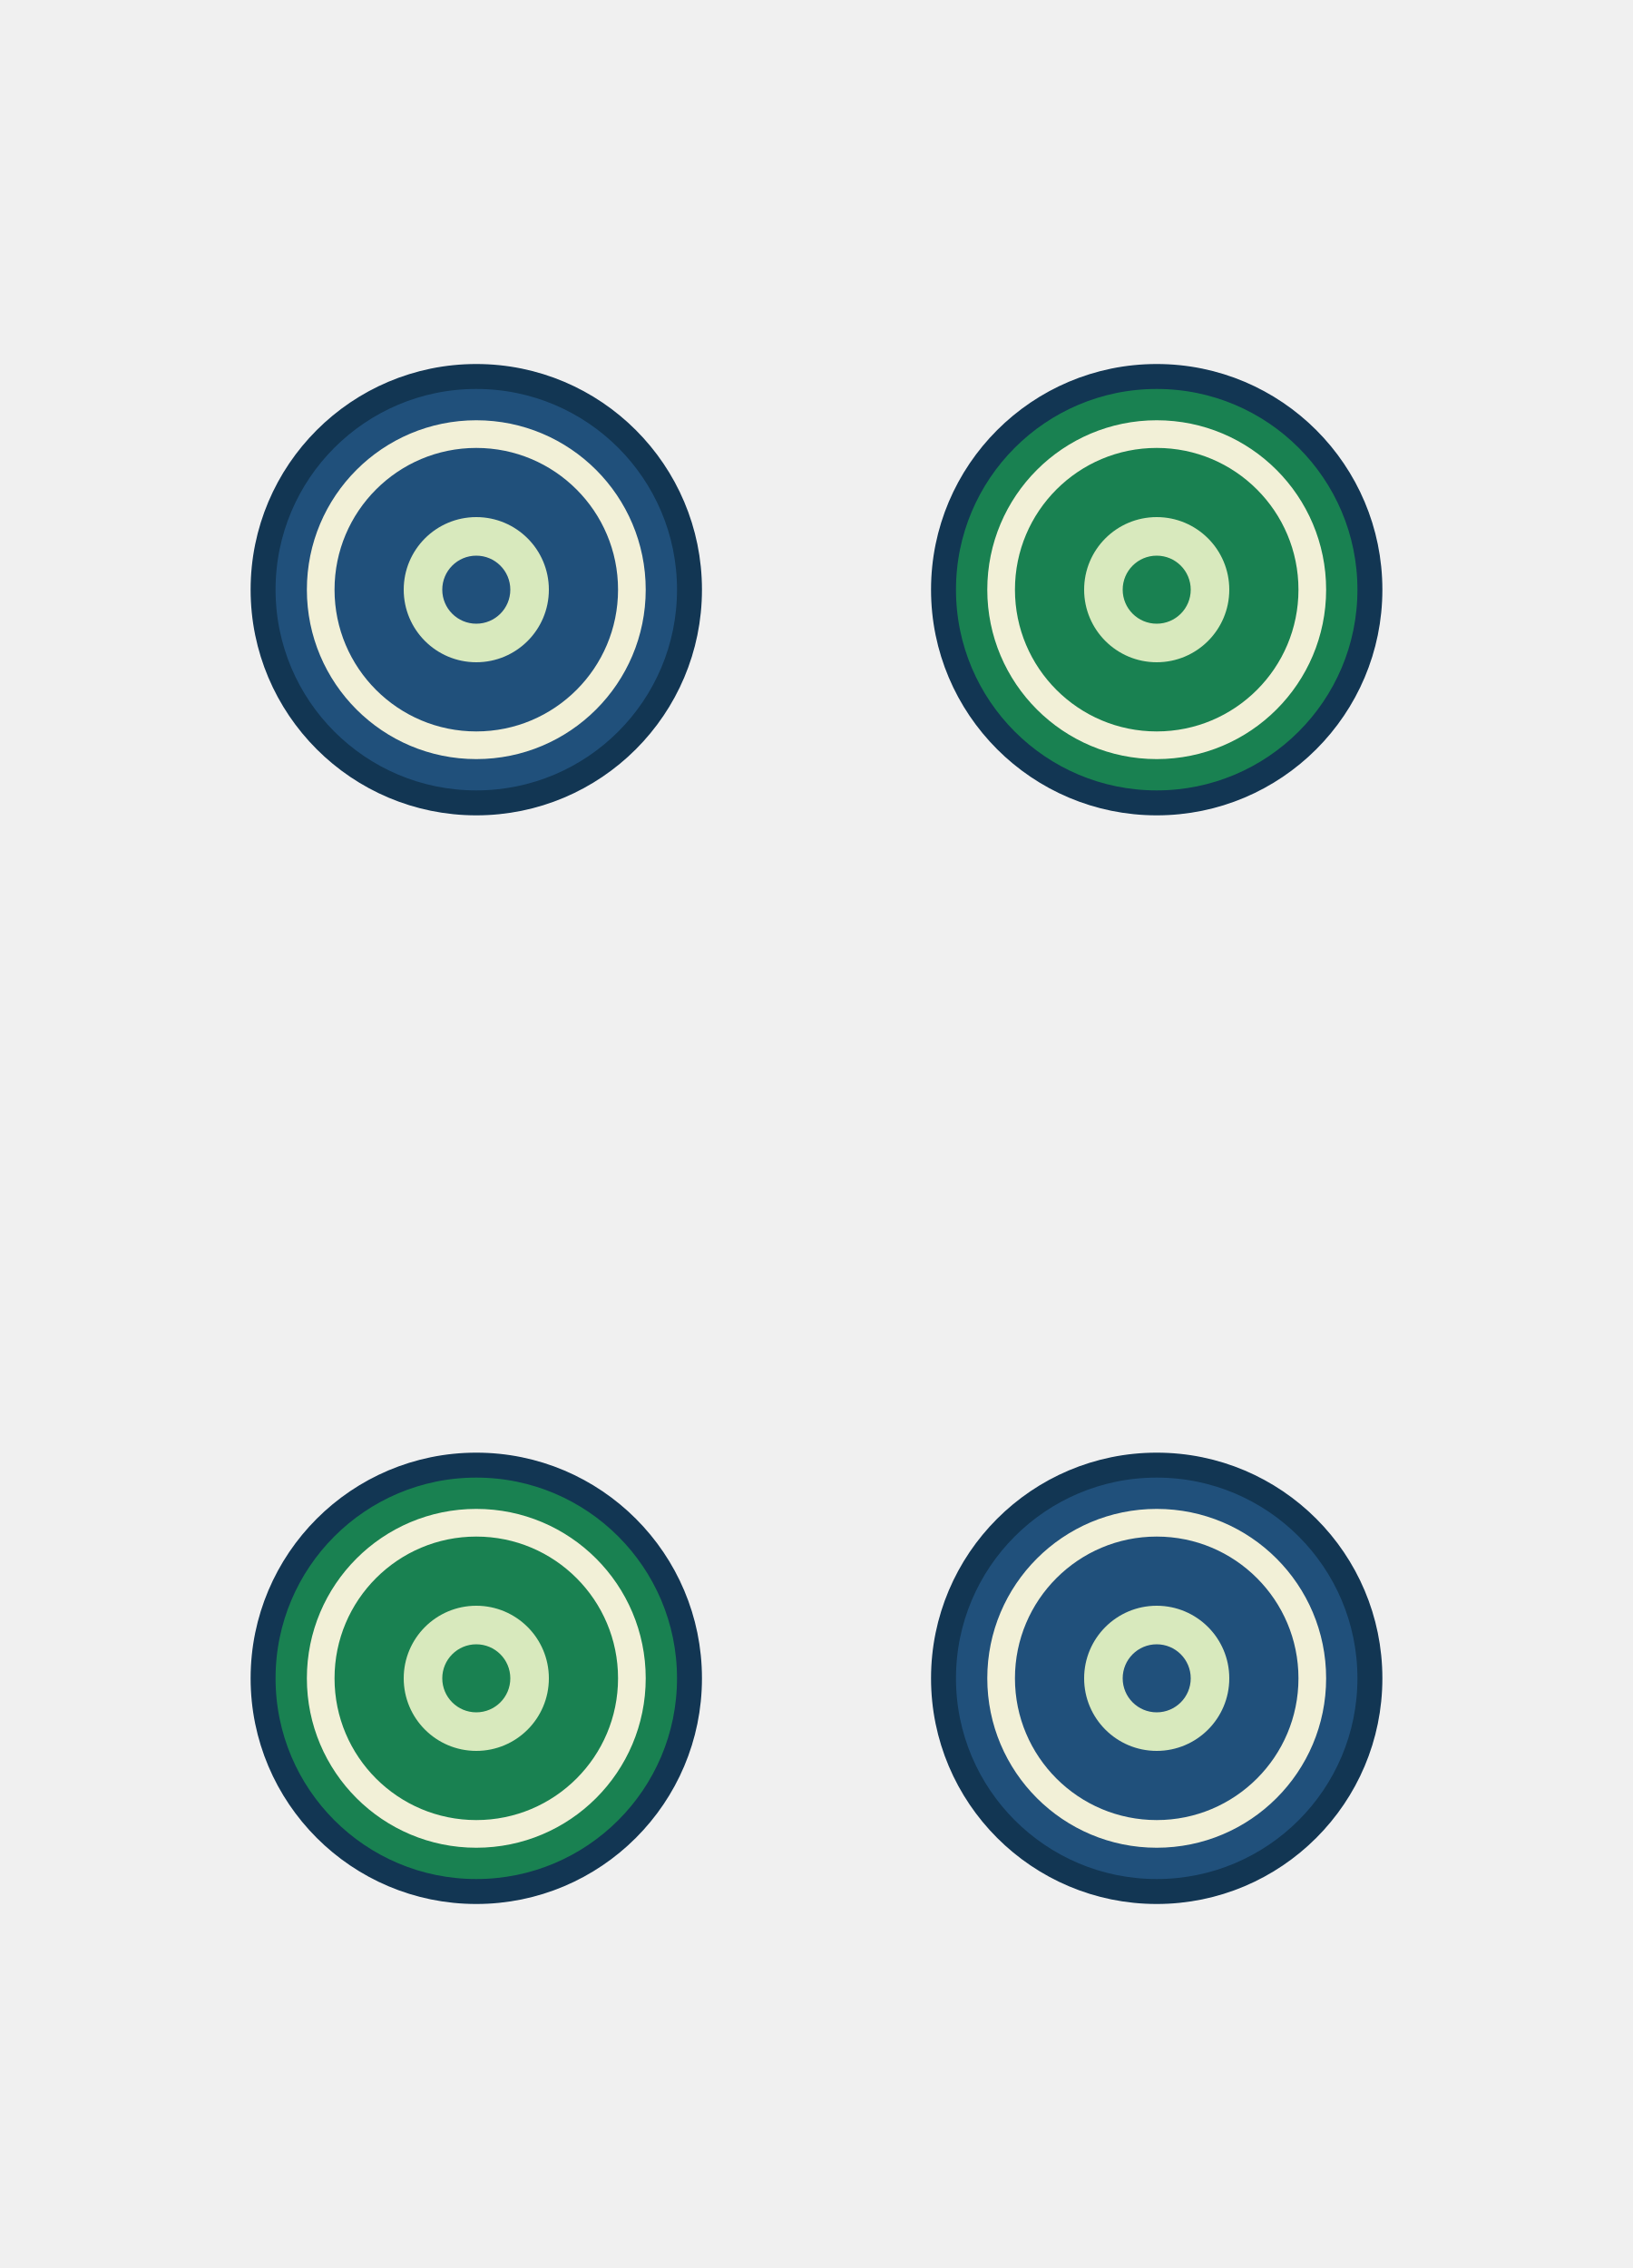
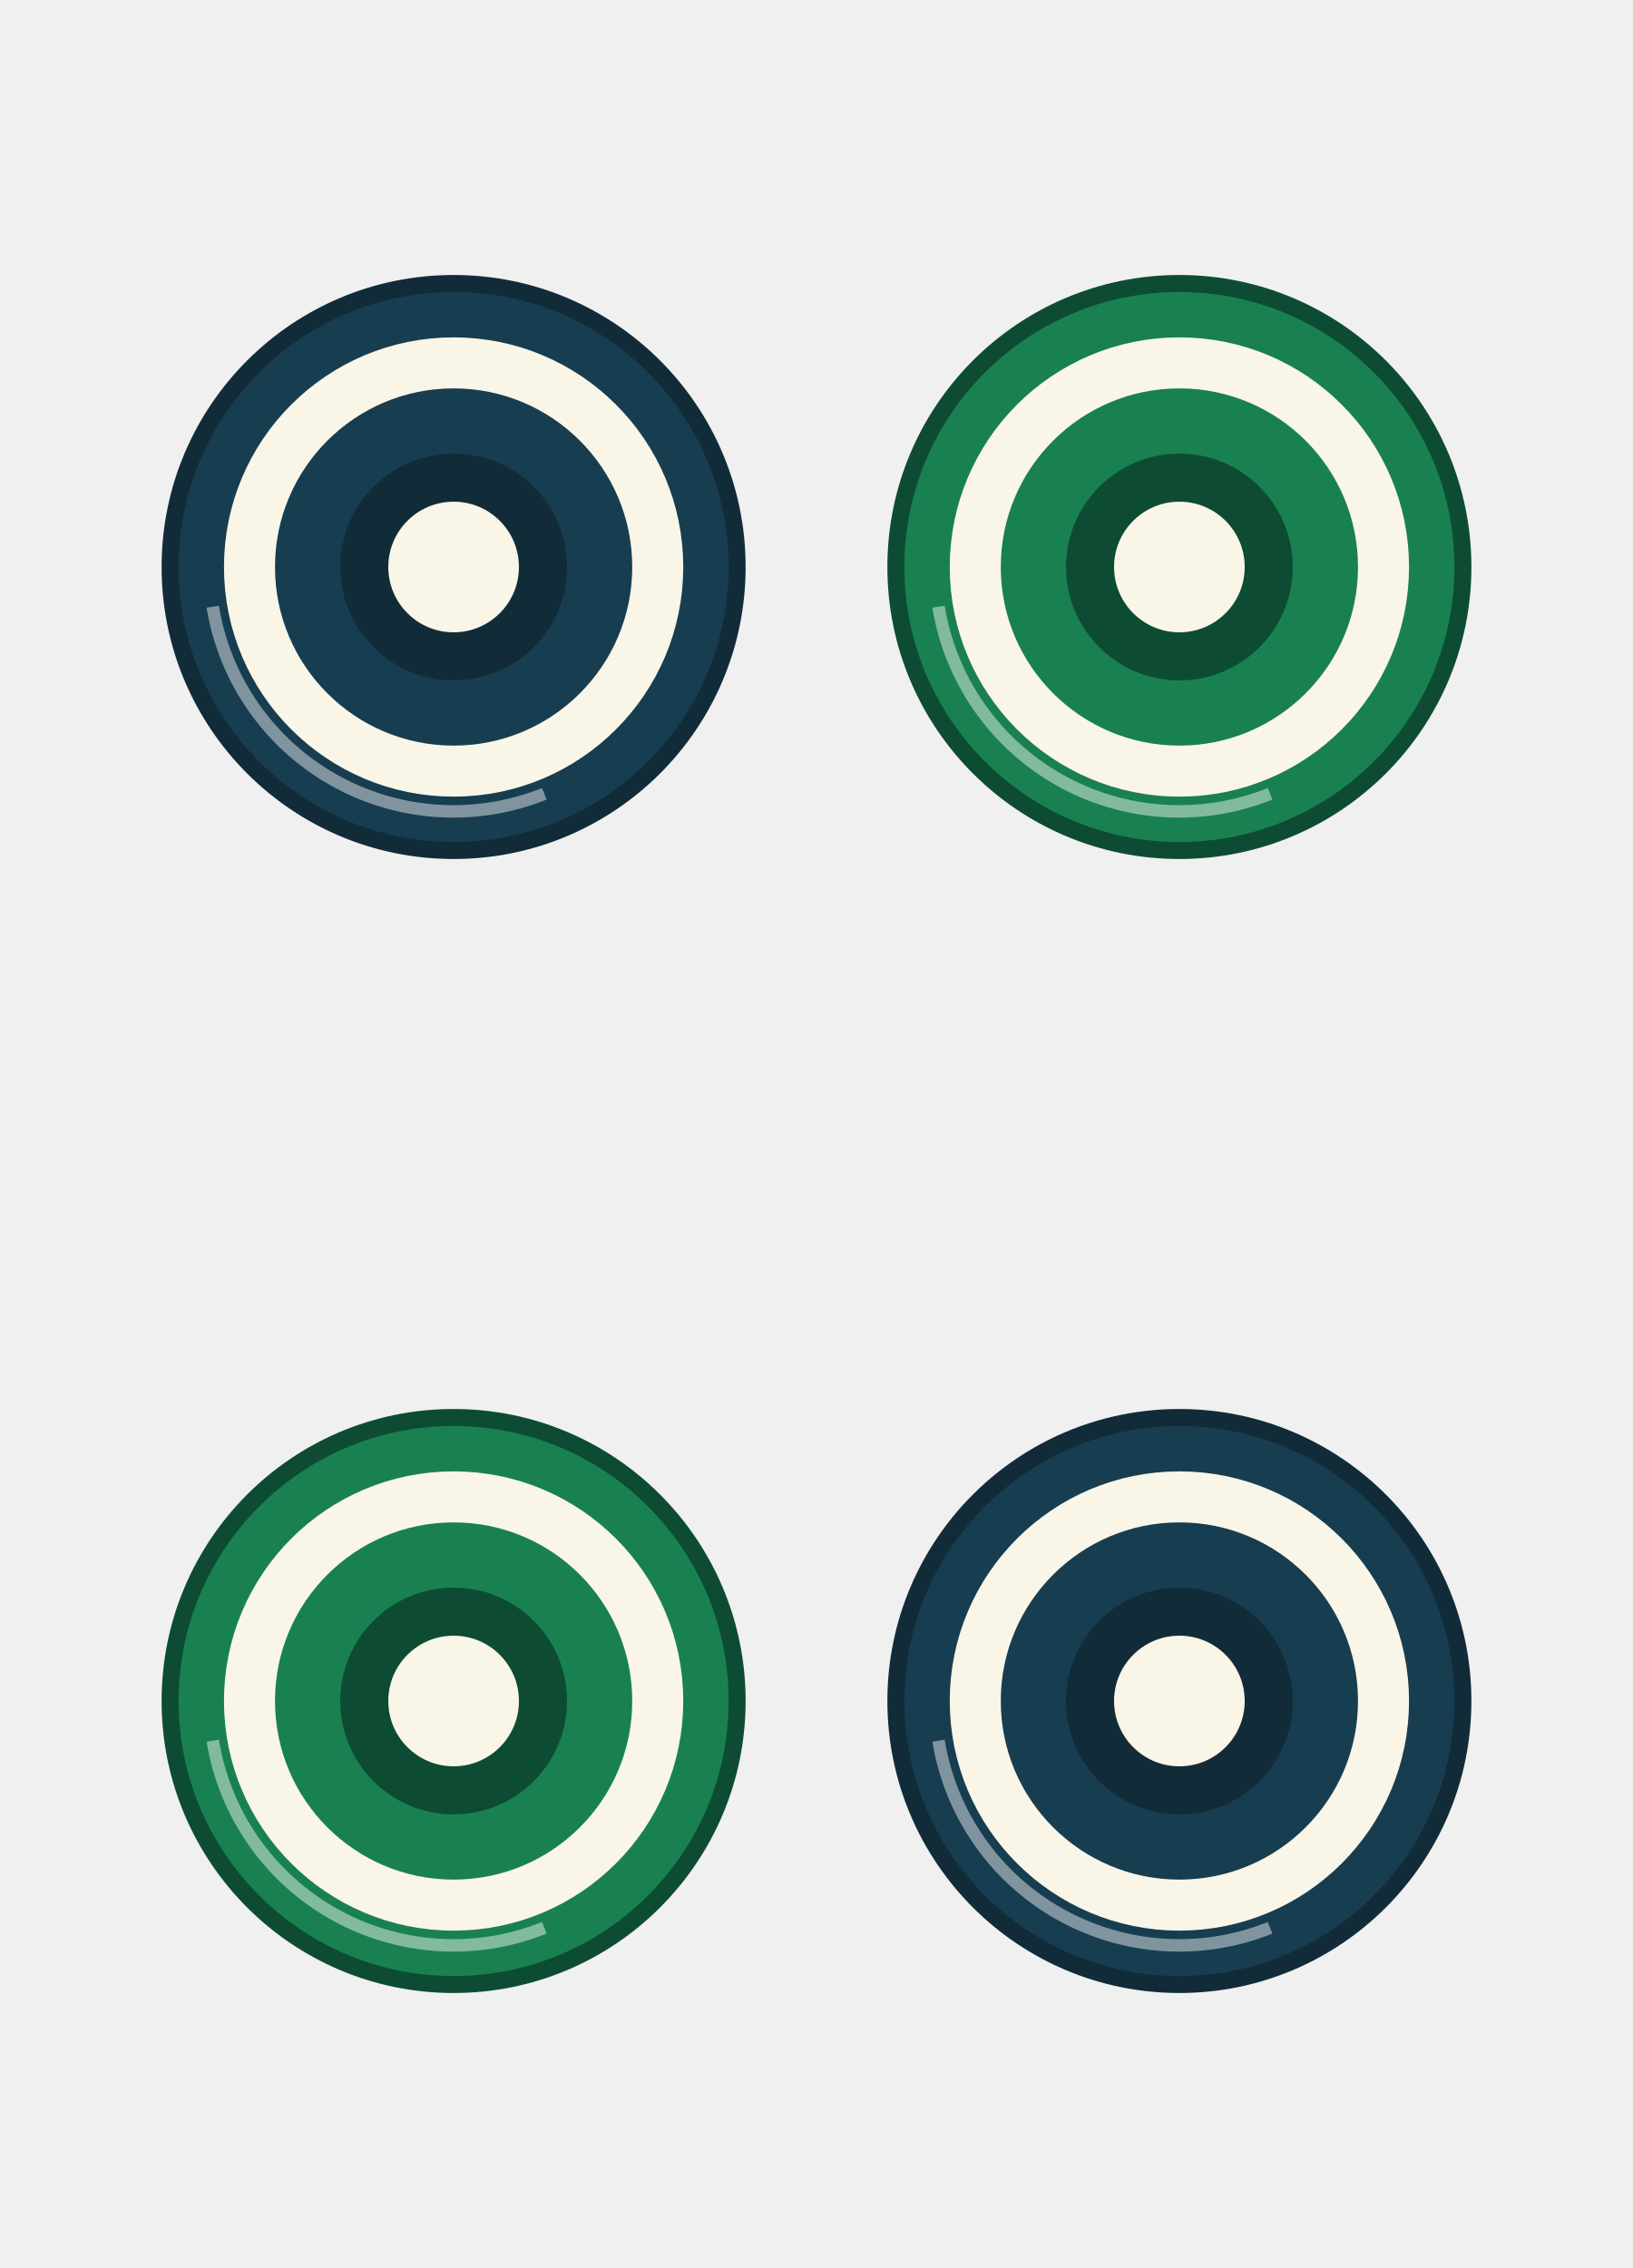
<svg xmlns="http://www.w3.org/2000/svg" width="72" height="100" viewBox="0 0 72 100" role="img" aria-labelledby="tile-title">
  <g>
-     <circle cx="21" cy="26" r="9.4" fill="#20507b" stroke="#123653" stroke-width="1.1" />
-     <circle cx="21" cy="26" r="6.86" fill="none" stroke="#f2f0d7" stroke-width="1.22" />
-     <circle cx="21" cy="26" r="3.20" fill="#d8e9bd" />
-     <circle cx="21" cy="26" r="1.50" fill="#20507b" />
+     <circle cx="20" cy="25" r="12.5" fill="#173d50" stroke="#122b39" stroke-width=".75" />
+     <circle cx="20" cy="25" r="9" fill="none" stroke="#f9f5e7" stroke-width="2.25" />
+     <circle cx="20" cy="25" r="5" fill="#122b39" />
+     <circle cx="20" cy="25" r="2.88" fill="#f9f5e7" />
+     <path d="M9.38 26.75 A10.75 10.75 0 0 0 24 35" stroke="#ffffff" stroke-opacity=".45" stroke-width=".55" fill="none" />
  </g>
  <g>
-     <circle cx="51" cy="26" r="9.4" fill="#198151" stroke="#123653" stroke-width="1.1" />
-     <circle cx="51" cy="26" r="6.86" fill="none" stroke="#f2f0d7" stroke-width="1.22" />
-     <circle cx="51" cy="26" r="3.20" fill="#d8e9bd" />
-     <circle cx="51" cy="26" r="1.50" fill="#198151" />
+     <circle cx="52" cy="25" r="12.5" fill="#198151" stroke="#0d4c33" stroke-width=".75" />
+     <circle cx="52" cy="25" r="9" fill="none" stroke="#f9f5e7" stroke-width="2.25" />
+     <circle cx="52" cy="25" r="5" fill="#0d4c33" />
+     <circle cx="52" cy="25" r="2.88" fill="#f9f5e7" />
+     <path d="M41.38 26.75 A10.75 10.75 0 0 0 56 35" stroke="#ffffff" stroke-opacity=".45" stroke-width=".55" fill="none" />
  </g>
  <g>
-     <circle cx="21" cy="74" r="9.4" fill="#198151" stroke="#123653" stroke-width="1.1" />
-     <circle cx="21" cy="74" r="6.86" fill="none" stroke="#f2f0d7" stroke-width="1.22" />
-     <circle cx="21" cy="74" r="3.20" fill="#d8e9bd" />
-     <circle cx="21" cy="74" r="1.50" fill="#198151" />
+     <circle cx="20" cy="75" r="12.5" fill="#198151" stroke="#0d4c33" stroke-width=".75" />
+     <circle cx="20" cy="75" r="9" fill="none" stroke="#f9f5e7" stroke-width="2.25" />
+     <circle cx="20" cy="75" r="5" fill="#0d4c33" />
+     <circle cx="20" cy="75" r="2.88" fill="#f9f5e7" />
+     <path d="M9.38 76.75 A10.75 10.75 0 0 0 24 85" stroke="#ffffff" stroke-opacity=".45" stroke-width=".55" fill="none" />
  </g>
  <g>
-     <circle cx="51" cy="74" r="9.4" fill="#20507b" stroke="#123653" stroke-width="1.1" />
-     <circle cx="51" cy="74" r="6.86" fill="none" stroke="#f2f0d7" stroke-width="1.22" />
-     <circle cx="51" cy="74" r="3.20" fill="#d8e9bd" />
-     <circle cx="51" cy="74" r="1.50" fill="#20507b" />
+     <circle cx="52" cy="75" r="12.5" fill="#173d50" stroke="#122b39" stroke-width=".75" />
+     <circle cx="52" cy="75" r="9" fill="none" stroke="#f9f5e7" stroke-width="2.25" />
+     <circle cx="52" cy="75" r="5" fill="#122b39" />
+     <circle cx="52" cy="75" r="2.88" fill="#f9f5e7" />
+     <path d="M41.38 76.75 A10.75 10.75 0 0 0 56 85" stroke="#ffffff" stroke-opacity=".45" stroke-width=".55" fill="none" />
  </g>
</svg>
